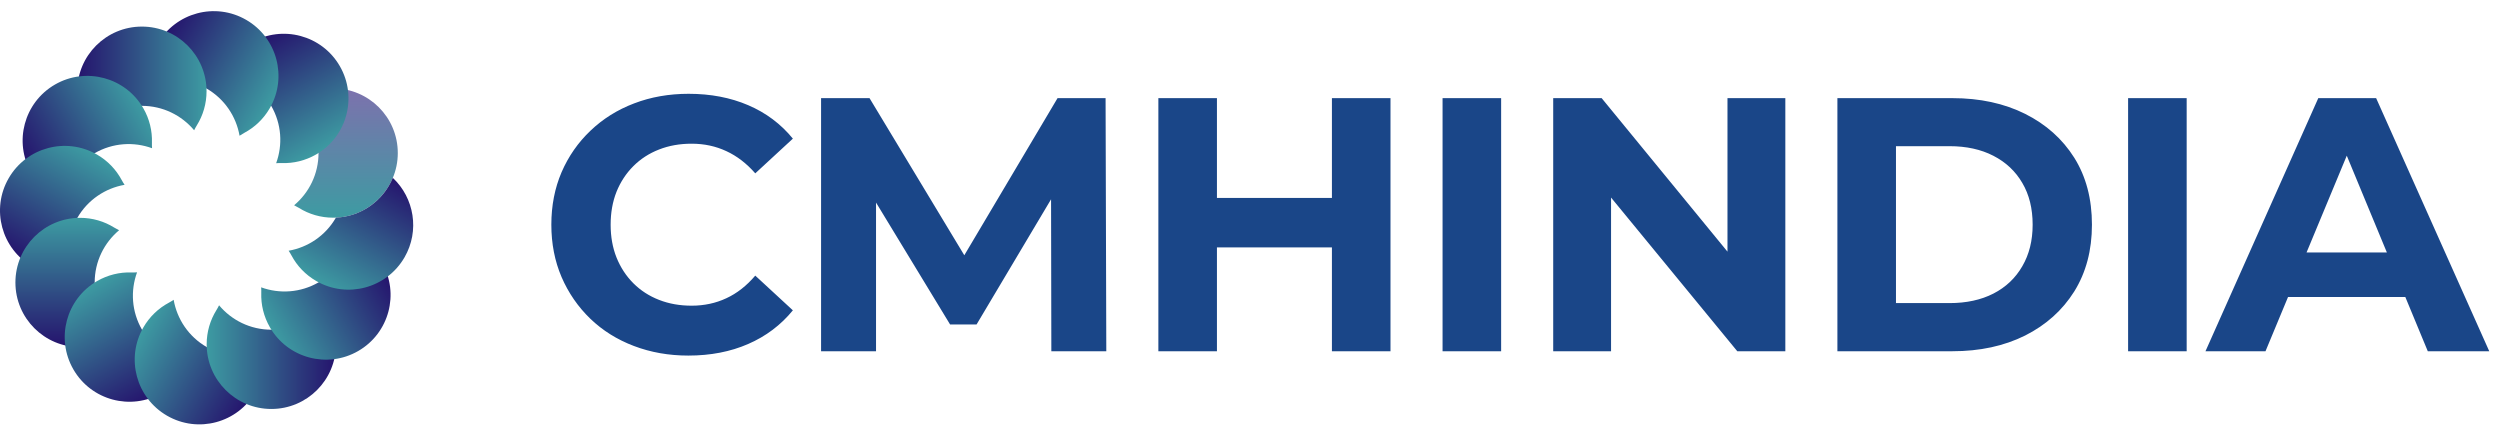
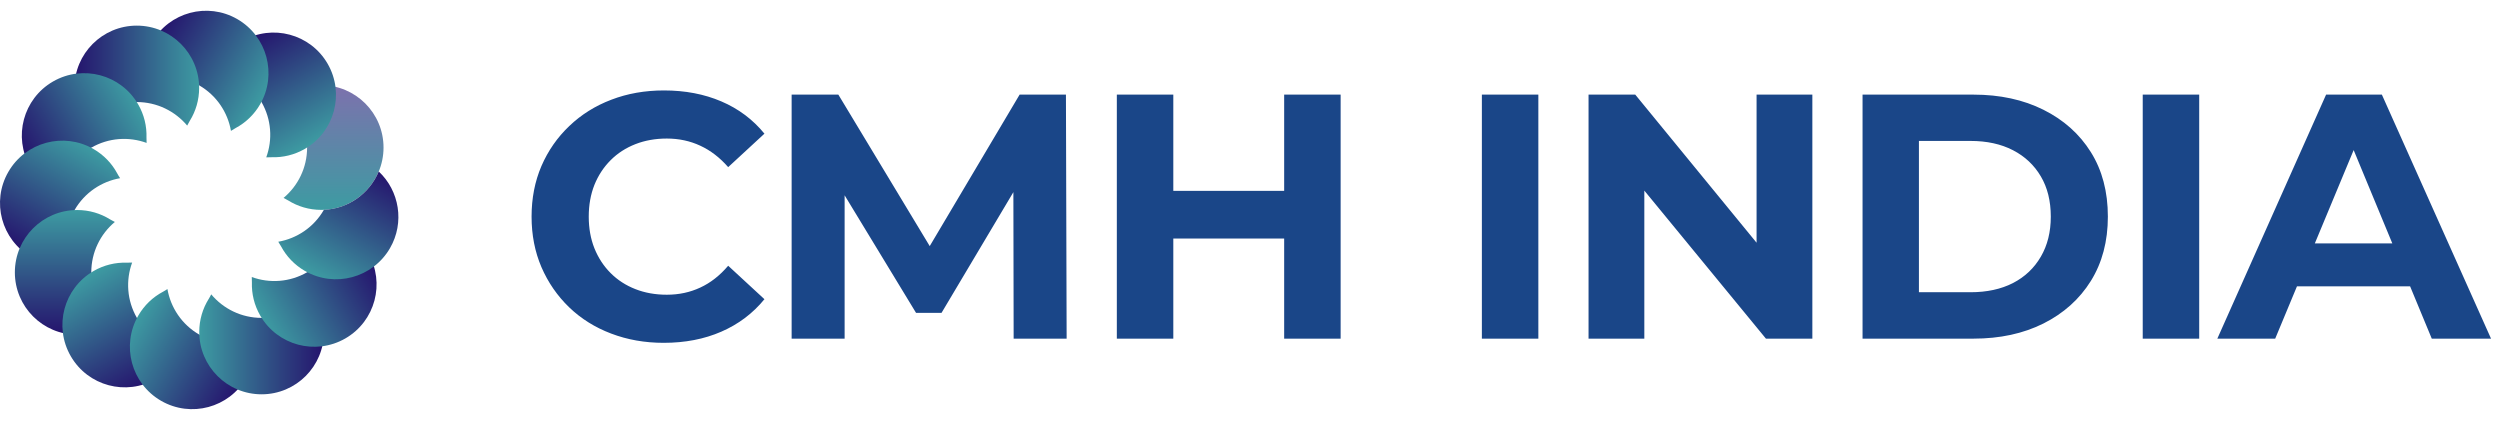
- <svg xmlns="http://www.w3.org/2000/svg" data-logo="logo" viewBox="0 0 242 43">
+ <svg xmlns="http://www.w3.org/2000/svg" data-logo="logo" viewBox="0 0 251 43">
  <g id="logogram" transform="translate(0, 1) rotate(0) ">
    <path d="M28.47 18.87C29.914 17.661 30.833 15.844 30.833 13.812C30.833 11.781 29.914 9.964 28.47 8.755C28.635 8.674 28.795 8.587 28.947 8.493C29.905 7.897 31.035 7.553 32.247 7.553C35.704 7.553 38.506 10.356 38.506 13.812C38.506 17.269 35.704 20.072 32.247 20.072C31.035 20.072 29.905 19.728 28.947 19.132C28.795 19.038 28.635 18.951 28.47 18.87Z" fill="url(#paint0_linear_5557_2016)" />
    <path d="M26.731 14.798C27.378 13.028 27.265 10.995 26.249 9.236C25.233 7.477 23.529 6.363 21.673 6.037C21.777 5.885 21.871 5.73 21.955 5.573C22.487 4.578 23.295 3.714 24.344 3.109C27.337 1.38 31.166 2.406 32.894 5.4C34.622 8.393 33.597 12.221 30.603 13.95C29.554 14.555 28.402 14.823 27.275 14.786C27.096 14.78 26.915 14.784 26.731 14.798Z" fill="url(#paint1_linear_5557_2016)" />
    <path d="M23.189 12.14C22.864 10.284 21.75 8.58 19.991 7.565C18.231 6.549 16.199 6.436 14.429 7.082C14.442 6.899 14.447 6.717 14.441 6.539C14.404 5.411 14.671 4.26 15.277 3.211C17.005 0.217 20.833 -0.809 23.827 0.92C26.821 2.648 27.847 6.476 26.118 9.47C25.512 10.519 24.649 11.326 23.654 11.858C23.497 11.942 23.342 12.037 23.189 12.14Z" fill="url(#paint2_linear_5557_2016)" />
    <path d="M18.793 11.609C17.583 10.165 15.766 9.246 13.735 9.246C11.703 9.246 9.886 10.165 8.677 11.609C8.596 11.444 8.509 11.284 8.415 11.133C7.819 10.175 7.475 9.044 7.475 7.832C7.475 4.376 10.278 1.573 13.735 1.573C17.191 1.573 19.994 4.376 19.994 7.832C19.994 9.044 19.65 10.175 19.054 11.133C18.96 11.284 18.873 11.444 18.793 11.609Z" fill="url(#paint3_linear_5557_2016)" />
    <path d="M14.719 13.348C12.949 12.702 10.916 12.815 9.157 13.83C7.398 14.846 6.284 16.55 5.958 18.406C5.806 18.302 5.651 18.208 5.494 18.124C4.499 17.592 3.635 16.785 3.03 15.736C1.301 12.742 2.327 8.914 5.321 7.185C8.314 5.457 12.143 6.483 13.871 9.476C14.477 10.525 14.744 11.677 14.707 12.805C14.701 12.983 14.706 13.165 14.719 13.348Z" fill="url(#paint4_linear_5557_2016)" />
    <path d="M12.06 16.89C10.204 17.216 8.5 18.33 7.485 20.089C6.469 21.848 6.356 23.881 7.002 25.651C6.819 25.637 6.637 25.633 6.459 25.639C5.331 25.676 4.18 25.408 3.131 24.803C0.137 23.074 -0.889 19.246 0.84 16.253C2.568 13.259 6.396 12.233 9.39 13.962C10.439 14.567 11.246 15.431 11.778 16.425C11.862 16.583 11.957 16.738 12.06 16.89Z" fill="url(#paint5_linear_5557_2016)" />
    <path d="M11.528 21.287C10.084 22.497 9.165 24.314 9.165 26.345C9.165 28.377 10.084 30.194 11.528 31.403C11.363 31.483 11.204 31.57 11.052 31.665C10.094 32.26 8.963 32.604 7.752 32.604C4.295 32.604 1.492 29.802 1.492 26.345C1.492 22.888 4.295 20.086 7.752 20.086C8.963 20.086 10.094 20.43 11.052 21.026C11.204 21.12 11.363 21.207 11.528 21.287Z" fill="url(#paint6_linear_5557_2016)" />
    <path d="M13.267 25.361C12.62 27.131 12.733 29.164 13.749 30.923C14.765 32.682 16.469 33.796 18.324 34.122C18.221 34.274 18.127 34.429 18.042 34.587C17.511 35.581 16.703 36.445 15.654 37.05C12.66 38.779 8.832 37.753 7.104 34.759C5.375 31.766 6.401 27.938 9.395 26.209C10.444 25.604 11.595 25.336 12.723 25.373C12.902 25.379 13.083 25.374 13.267 25.361Z" fill="url(#paint7_linear_5557_2016)" />
    <path d="M16.809 28.02C17.134 29.876 18.248 31.58 20.007 32.595C21.767 33.611 23.8 33.724 25.569 33.078C25.556 33.261 25.552 33.443 25.558 33.621C25.594 34.749 25.327 35.9 24.721 36.949C22.993 39.943 19.165 40.969 16.171 39.24C13.177 37.512 12.152 33.684 13.88 30.69C14.486 29.641 15.349 28.834 16.344 28.302C16.502 28.218 16.657 28.123 16.809 28.02Z" fill="url(#paint8_linear_5557_2016)" />
    <path d="M21.206 28.552C22.415 29.996 24.232 30.915 26.264 30.915C28.295 30.915 30.112 29.996 31.322 28.552C31.402 28.717 31.489 28.877 31.583 29.028C32.179 29.986 32.523 31.117 32.523 32.329C32.523 35.785 29.721 38.588 26.264 38.588C22.807 38.588 20.005 35.785 20.005 32.329C20.005 31.117 20.349 29.986 20.944 29.028C21.039 28.877 21.126 28.717 21.206 28.552Z" fill="url(#paint9_linear_5557_2016)" />
    <path d="M25.279 26.814C27.049 27.46 29.082 27.347 30.841 26.331C32.6 25.316 33.715 23.612 34.04 21.756C34.192 21.859 34.347 21.953 34.505 22.038C35.5 22.57 36.363 23.377 36.969 24.426C38.697 27.42 37.671 31.248 34.678 32.976C31.684 34.705 27.856 33.679 26.128 30.685C25.522 29.636 25.254 28.485 25.291 27.357C25.297 27.179 25.293 26.997 25.279 26.814Z" fill="url(#paint10_linear_5557_2016)" />
    <path d="M32.518 20.066C32.516 20.068 32.515 20.07 32.514 20.073C31.498 21.832 29.794 22.946 27.938 23.271C28.042 23.424 28.136 23.579 28.22 23.736C28.752 24.731 29.56 25.594 30.609 26.2C33.602 27.929 37.43 26.903 39.159 23.909C40.641 21.342 40.098 18.163 38.027 16.218C37.117 18.402 35.005 19.96 32.518 20.066Z" fill="url(#paint11_linear_5557_2016)" />
  </g>
  <g id="logotype" transform="translate(46, 9)">
-     <path fill="#1a4688" d="M20.63 25.42L20.63 25.42Q17.80 25.42 15.36 24.49Q12.93 23.57 11.14 21.85Q9.36 20.13 8.36 17.82Q7.37 15.51 7.37 12.75L7.37 12.75Q7.37 9.98 8.36 7.67Q9.36 5.36 11.16 3.65Q12.96 1.93 15.38 1.01Q17.80 0.08 20.66 0.08L20.66 0.08Q23.85 0.08 26.42 1.18Q29.00 2.28 30.75 4.42L30.75 4.42L27.11 7.78Q25.85 6.34 24.31 5.63Q22.77 4.91 20.95 4.91L20.95 4.91Q19.23 4.91 17.80 5.47Q16.36 6.03 15.31 7.08Q14.26 8.13 13.68 9.56Q13.11 11.00 13.11 12.75L13.11 12.75Q13.11 14.50 13.68 15.93Q14.26 17.37 15.31 18.42Q16.36 19.47 17.80 20.03Q19.23 20.59 20.95 20.59L20.95 20.59Q22.77 20.59 24.31 19.87Q25.85 19.16 27.11 17.68L27.11 17.68L30.75 21.04Q29.00 23.18 26.42 24.30Q23.85 25.42 20.63 25.42ZM38.80 25L33.48 25L33.48 0.50L38.17 0.50L48.60 17.79L46.11 17.79L56.37 0.50L61.02 0.50L61.09 25L55.77 25L55.74 8.65L56.72 8.65L48.53 22.41L45.97 22.41L37.61 8.65L38.80 8.65L38.80 25ZM88.60 25L82.93 25L82.93 0.50L88.60 0.50L88.60 25ZM71.80 25L66.13 25L66.13 0.50L71.80 0.50L71.80 25ZM83.35 14.95L71.38 14.95L71.38 10.16L83.35 10.16L83.35 14.95ZM99.31 25L93.64 25L93.64 0.50L99.31 0.50L99.31 25ZM109.95 25L104.35 25L104.35 0.50L109.04 0.50L123.50 18.14L121.22 18.14L121.22 0.50L126.82 0.50L126.82 25L122.17 25L107.68 7.36L109.95 7.36L109.95 25ZM142.99 25L131.86 25L131.86 0.50L142.99 0.50Q146.98 0.50 150.03 2.02Q153.07 3.54 154.79 6.27Q156.50 9.00 156.50 12.75L156.50 12.75Q156.50 16.46 154.79 19.21Q153.07 21.95 150.03 23.48Q146.98 25 142.99 25L142.99 25ZM137.53 5.15L137.53 20.34L142.71 20.34Q145.16 20.34 146.96 19.42Q148.77 18.49 149.76 16.77Q150.76 15.06 150.76 12.75L150.76 12.75Q150.76 10.40 149.76 8.71Q148.77 7.01 146.96 6.08Q145.16 5.15 142.71 5.15L142.71 5.15L137.53 5.15ZM165.67 25L160 25L160 0.50L165.67 0.50L165.67 25ZM173.30 25L167.49 25L178.41 0.50L184.01 0.50L194.96 25L189.01 25L180.05 3.37L182.29 3.37L173.30 25ZM188.59 19.75L172.95 19.75L174.45 15.44L187.05 15.44L188.59 19.75Z" />
+     <path fill="#1a4688" d="M20.63 25.42L20.63 25.42Q17.80 25.42 15.36 24.49Q12.93 23.57 11.14 21.85Q9.36 20.13 8.36 17.82Q7.37 15.51 7.37 12.75L7.37 12.75Q7.37 9.98 8.36 7.67Q9.36 5.36 11.16 3.65Q12.96 1.93 15.38 1.01Q17.80 0.08 20.66 0.08L20.66 0.08Q23.85 0.08 26.42 1.18Q29.00 2.28 30.75 4.42L30.75 4.42L27.11 7.78Q25.85 6.34 24.31 5.63Q22.77 4.91 20.95 4.91L20.95 4.91Q19.23 4.91 17.80 5.47Q16.36 6.03 15.31 7.08Q14.26 8.13 13.68 9.56Q13.11 11.00 13.11 12.75L13.11 12.75Q13.11 14.50 13.68 15.93Q14.26 17.37 15.31 18.42Q16.36 19.47 17.80 20.03Q19.23 20.59 20.95 20.59L20.95 20.59Q22.77 20.59 24.31 19.87Q25.85 19.16 27.11 17.68L27.11 17.68L30.75 21.04Q29.00 23.18 26.42 24.30Q23.85 25.42 20.63 25.42ZM38.80 25L33.48 25L33.48 0.50L38.17 0.50L48.60 17.79L46.11 17.79L56.37 0.50L61.02 0.50L61.09 25L55.77 25L55.74 8.65L56.72 8.65L48.53 22.41L45.97 22.41L37.61 8.65L38.80 8.65L38.80 25ZM88.60 25L82.93 25L82.93 0.50L88.60 0.50L88.60 25ZM71.80 25L66.13 25L66.13 0.50L71.80 0.50L71.80 25ZM83.35 14.95L71.38 14.95L71.38 10.16L83.35 10.16L83.35 14.95ZM108.45 25L102.78 25L102.78 0.50L108.45 0.50L108.45 25ZM119.09 25L113.49 25L113.49 0.50L118.18 0.50L132.63 18.14L130.36 18.14L130.36 0.50L135.96 0.50L135.96 25L131.30 25L116.81 7.36L119.09 7.36L119.09 25ZM152.13 25L141.00 25L141.00 0.50L152.13 0.50Q156.12 0.50 159.16 2.02Q162.21 3.54 163.92 6.27Q165.63 9.00 165.63 12.75L165.63 12.75Q165.63 16.46 163.92 19.21Q162.21 21.95 159.16 23.48Q156.12 25 152.13 25L152.13 25ZM146.66 5.15L146.66 20.34L151.84 20.34Q154.30 20.34 156.10 19.42Q157.90 18.49 158.90 16.77Q159.90 15.06 159.90 12.75L159.90 12.75Q159.90 10.40 158.90 8.71Q157.90 7.01 156.10 6.08Q154.30 5.15 151.84 5.15L151.84 5.15L146.66 5.15ZM174.80 25L169.13 25L169.13 0.50L174.80 0.50L174.80 25ZM182.43 25L176.62 25L187.54 0.50L193.14 0.50L204.10 25L198.15 25L189.19 3.37L191.43 3.37L182.43 25ZM197.73 19.75L182.08 19.75L183.59 15.44L196.19 15.44L197.73 19.75Z" />
  </g>
  <defs>
    <linearGradient id="paint0_linear_5557_2016" x1="29.253" y1="7.553" x2="29.253" y2="20.072" gradientUnits="userSpaceOnUse">
      <stop stop-color="#7D71AD" />
      <stop offset="1" stop-color="#3D9BA2" />
    </linearGradient>
    <linearGradient id="paint1_linear_5557_2016" x1="21.752" y1="4.605" x2="28.011" y2="15.446" gradientUnits="userSpaceOnUse">
      <stop stop-color="#25136D" />
      <stop offset="1" stop-color="#3D9BA2" />
    </linearGradient>
    <linearGradient id="paint2_linear_5557_2016" x1="13.78" y1="5.803" x2="24.622" y2="12.062" gradientUnits="userSpaceOnUse">
      <stop stop-color="#25136D" />
      <stop offset="1" stop-color="#3D9BA2" />
    </linearGradient>
    <linearGradient id="paint3_linear_5557_2016" x1="7.475" y1="10.826" x2="19.994" y2="10.826" gradientUnits="userSpaceOnUse">
      <stop stop-color="#25136D" />
      <stop offset="1" stop-color="#3D9BA2" />
    </linearGradient>
    <linearGradient id="paint4_linear_5557_2016" x1="4.526" y1="18.328" x2="15.367" y2="12.069" gradientUnits="userSpaceOnUse">
      <stop stop-color="#25136D" />
      <stop offset="1" stop-color="#3D9BA2" />
    </linearGradient>
    <linearGradient id="paint5_linear_5557_2016" x1="5.723" y1="26.299" x2="11.982" y2="15.458" gradientUnits="userSpaceOnUse">
      <stop stop-color="#25136D" />
      <stop offset="1" stop-color="#3D9BA2" />
    </linearGradient>
    <linearGradient id="paint6_linear_5557_2016" x1="10.745" y1="32.604" x2="10.745" y2="20.086" gradientUnits="userSpaceOnUse">
      <stop stop-color="#25136D" />
      <stop offset="1" stop-color="#3D9BA2" />
    </linearGradient>
    <linearGradient id="paint7_linear_5557_2016" x1="18.246" y1="35.554" x2="11.987" y2="24.713" gradientUnits="userSpaceOnUse">
      <stop stop-color="#25136D" />
      <stop offset="1" stop-color="#3D9BA2" />
    </linearGradient>
    <linearGradient id="paint8_linear_5557_2016" x1="26.218" y1="34.357" x2="15.377" y2="28.098" gradientUnits="userSpaceOnUse">
      <stop stop-color="#25136D" />
      <stop offset="1" stop-color="#3D9BA2" />
    </linearGradient>
    <linearGradient id="paint9_linear_5557_2016" x1="32.523" y1="29.335" x2="20.005" y2="29.335" gradientUnits="userSpaceOnUse">
      <stop stop-color="#25136D" />
      <stop offset="1" stop-color="#3D9BA2" />
    </linearGradient>
    <linearGradient id="paint10_linear_5557_2016" x1="35.472" y1="21.834" x2="24.631" y2="28.093" gradientUnits="userSpaceOnUse">
      <stop stop-color="#25136D" />
      <stop offset="1" stop-color="#3D9BA2" />
    </linearGradient>
    <linearGradient id="paint11_linear_5557_2016" x1="34.276" y1="13.862" x2="28.017" y2="24.703" gradientUnits="userSpaceOnUse">
      <stop stop-color="#25136D" />
      <stop offset="1" stop-color="#3D9BA2" />
    </linearGradient>
  </defs>
</svg>
